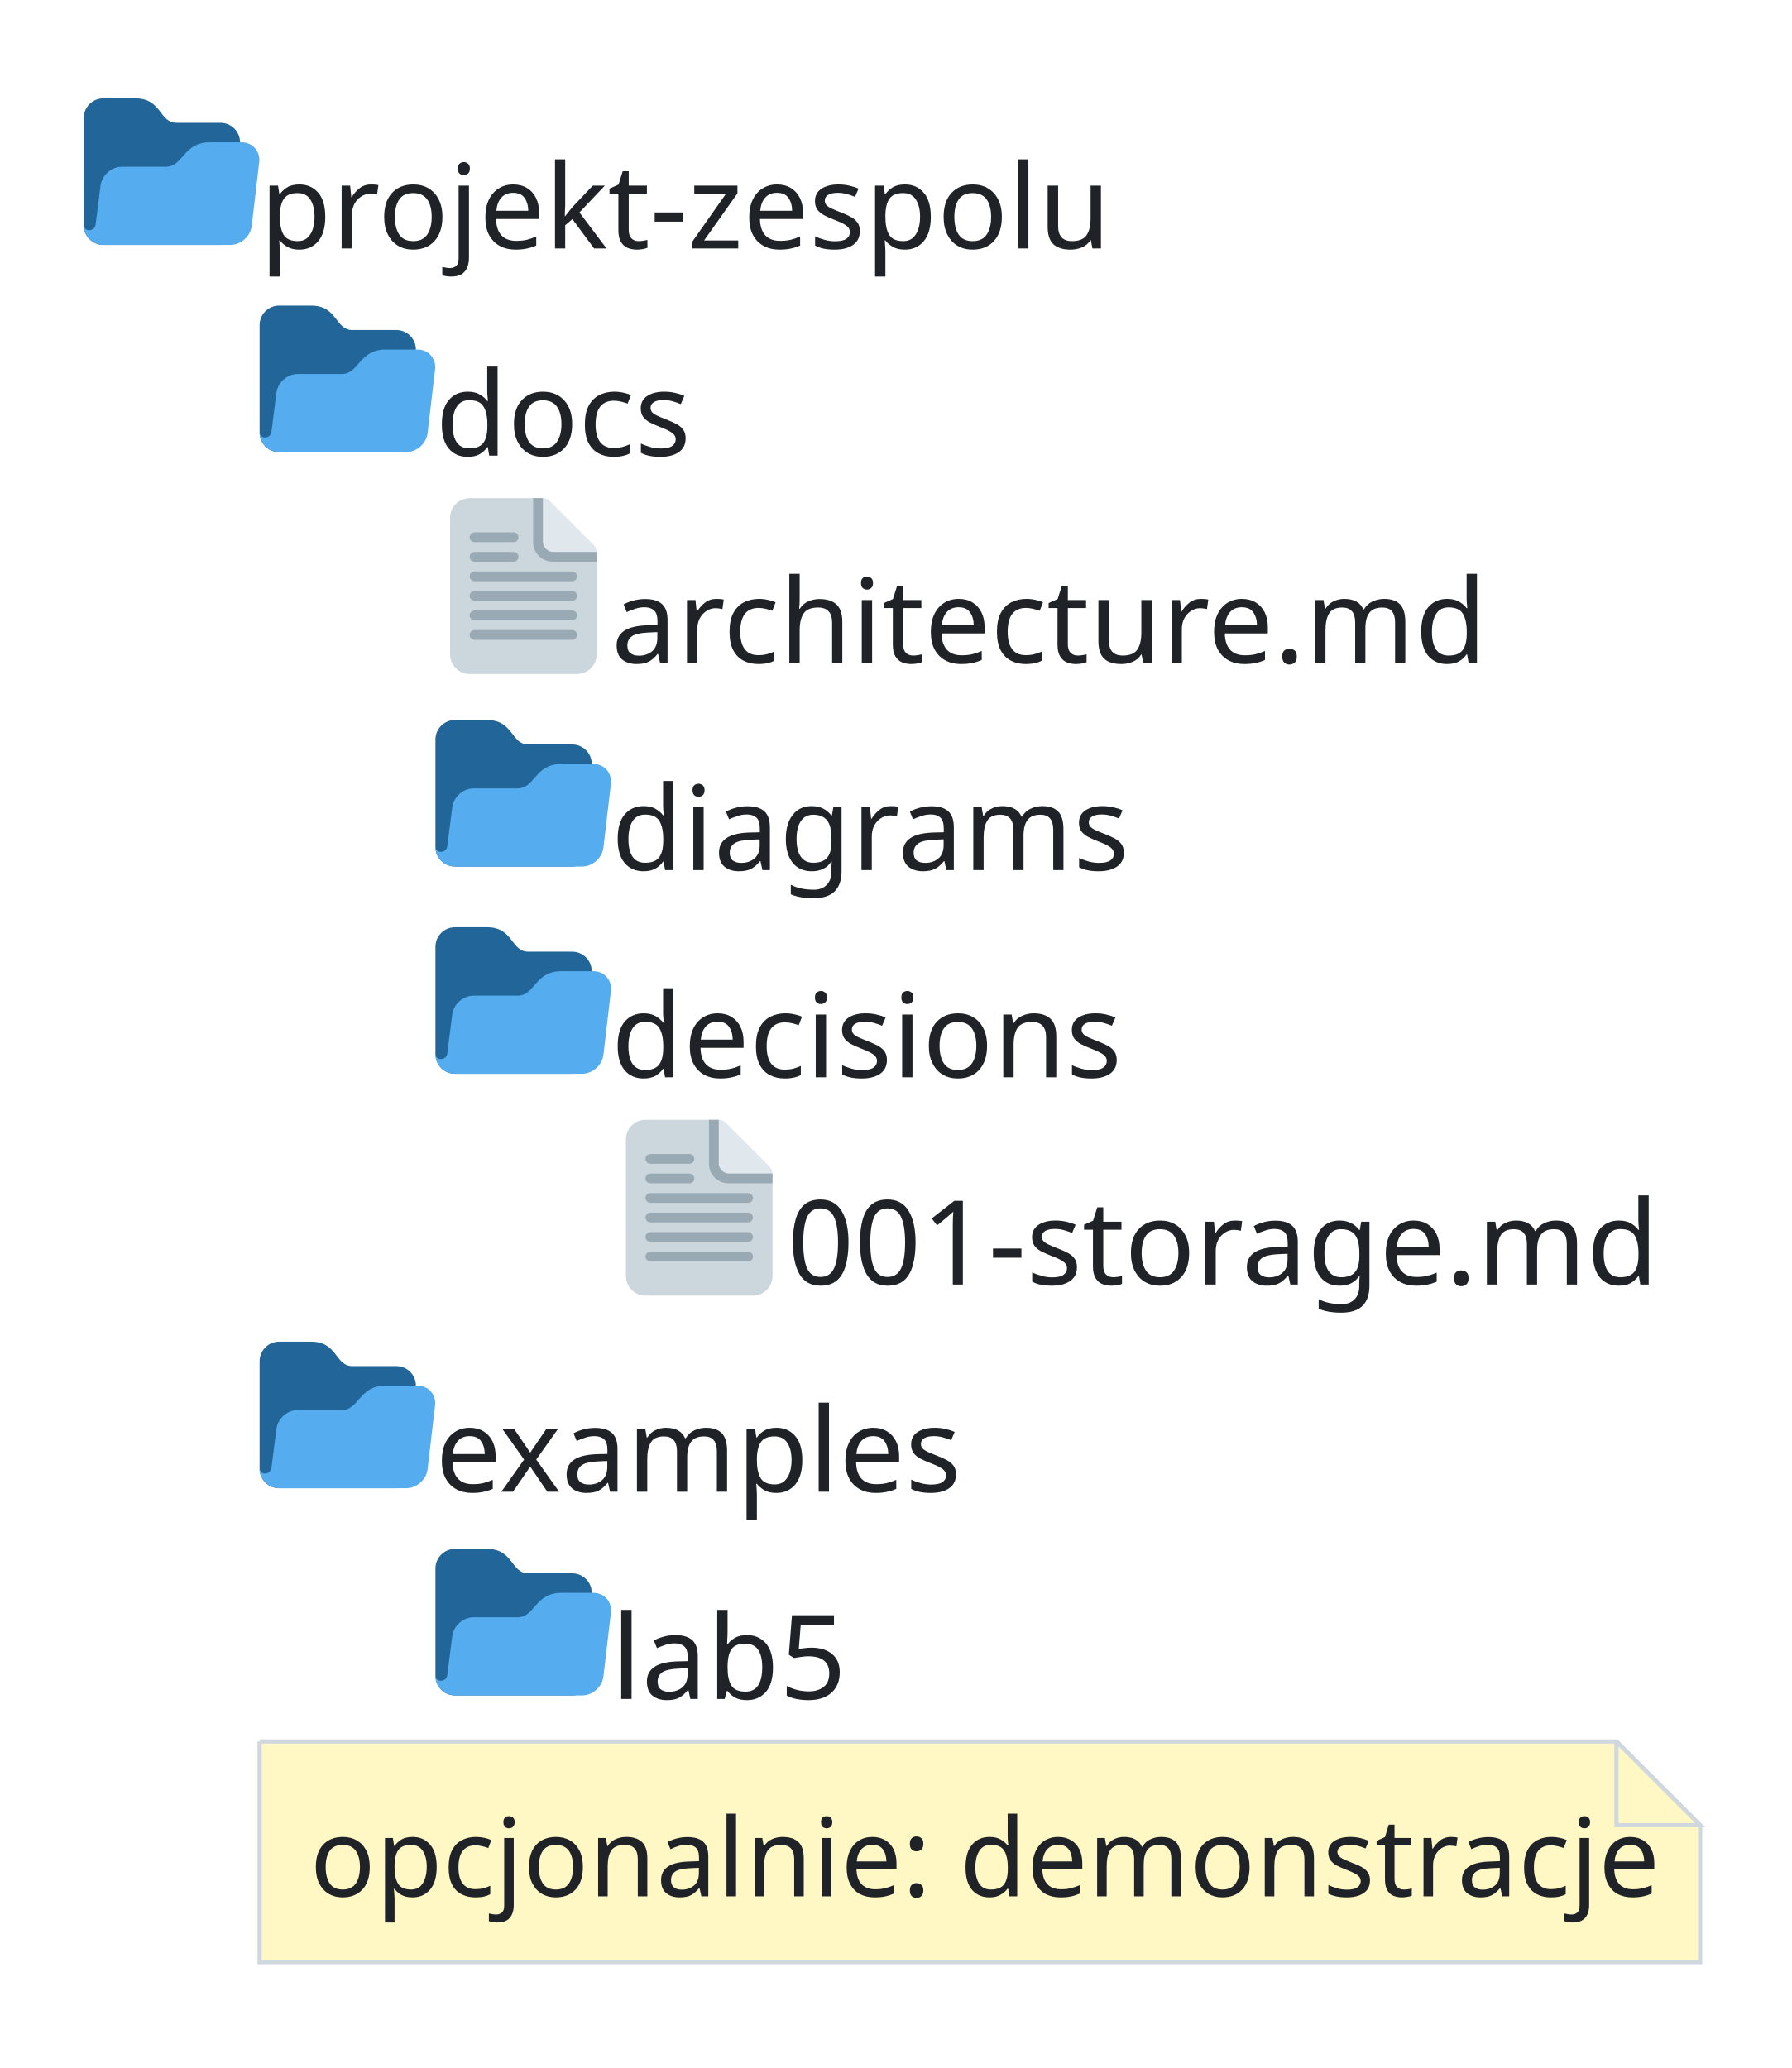
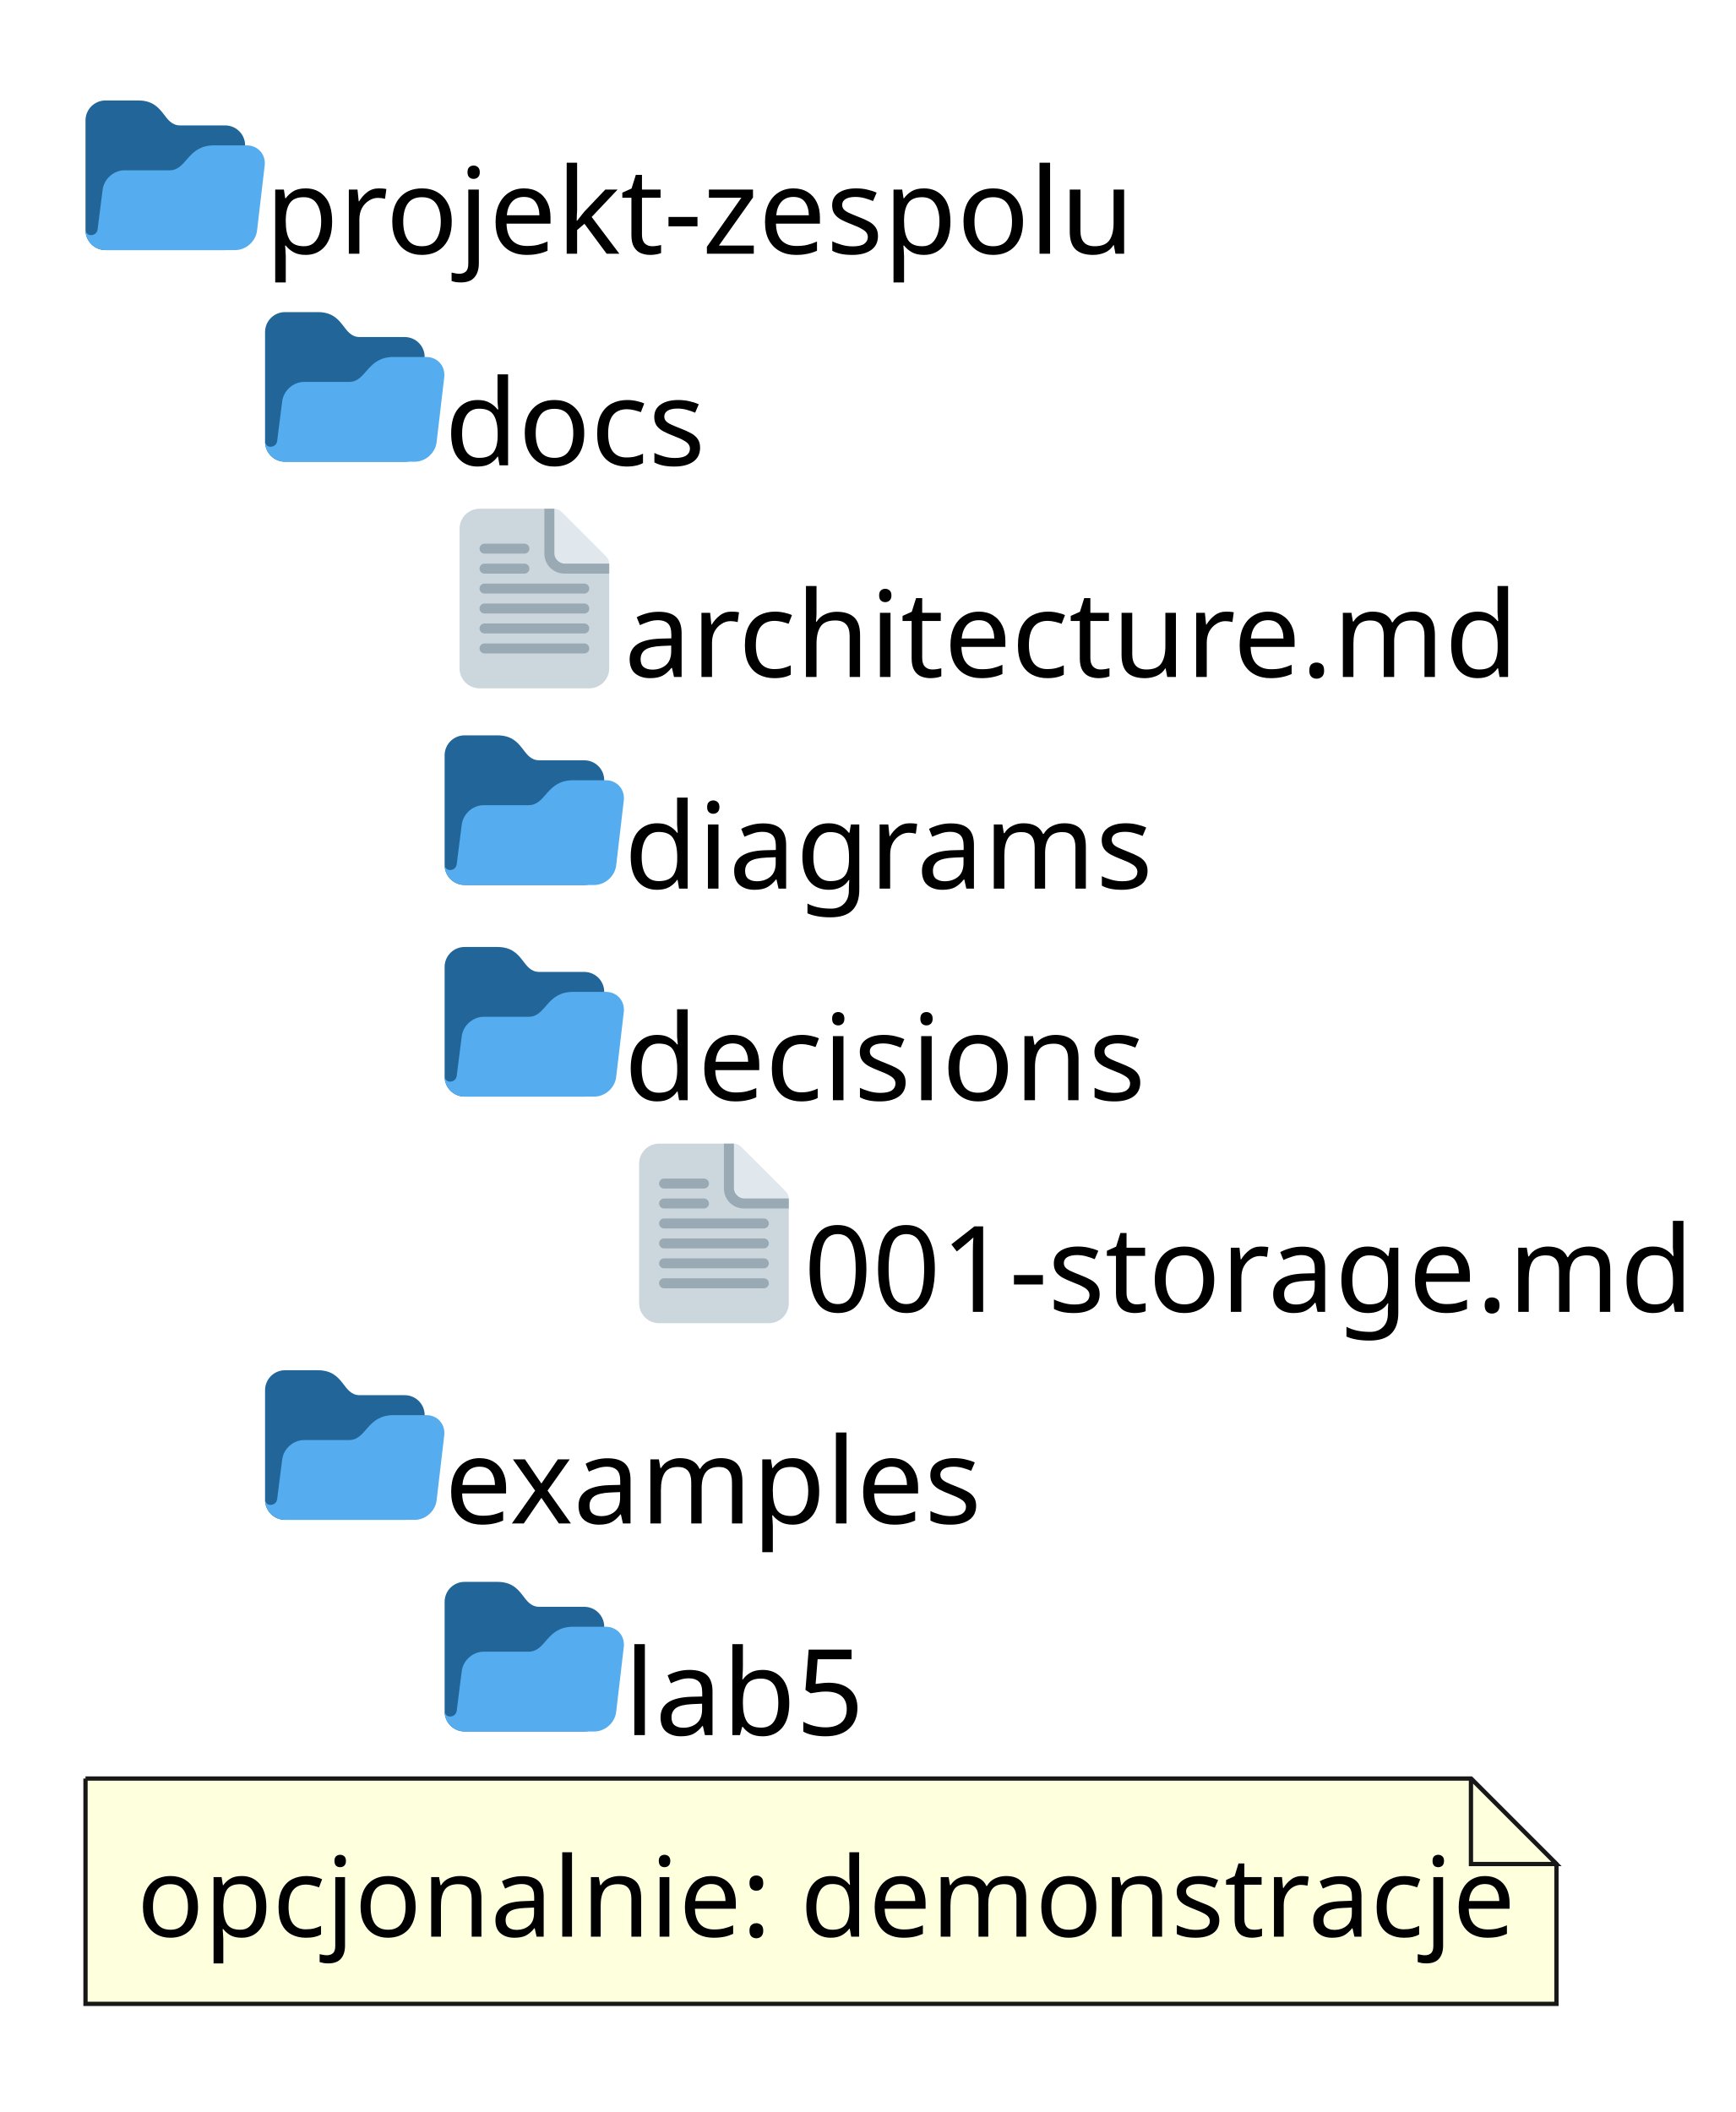
- <svg xmlns="http://www.w3.org/2000/svg" version="1.1" data-diagram-type="FILES" style="width:214px;height:247px;background:transparent;" width="214px" height="247px" viewBox="0 0 214 247" zoomAndPan="magnify" preserveAspectRatio="none" contentStyleType="text/css">
-   <defs>
-     <style>:root{color-scheme:light dark;}svg{background:transparent !important;}text{fill:#1f2328;font-family:sans-serif;}path[fill="#FEFFDD"],path[fill="#feffdd"]{fill:#fff8c5;stroke:#d0d7de !important;}@media (prefers-color-scheme:dark){text{fill:#e6edf3 !important;}path[fill="#FEFFDD"],path[fill="#feffdd"]{fill:#1f242c !important;stroke:#388bfd !important;}path[fill="#269"]{fill:#1f6feb !important;}path[fill="#55ACEE"],path[fill="#55acee"]{fill:#58a6ff !important;}}</style>
-   </defs>
+ <svg xmlns="http://www.w3.org/2000/svg" version="1.1" data-diagram-type="FILES" style="width:203px;height:247px;background:#FFFFFF;" width="203px" height="247px" viewBox="0 0 203 247" zoomAndPan="magnify" preserveAspectRatio="none" contentStyleType="text/css">
+   <defs />
  <g font-family="sans-serif" lengthAdjust="spacing">
    <path d="M10,26.917 C10,28.205 11.045,29.25 12.333,29.25 L26.333,29.25 C27.622,29.25 28.667,28.205 28.667,26.917 L28.667,17 C28.667,15.711 27.622,14.667 26.333,14.667 L21.083,14.667 C19.006,14.667 19.333,11.75 16.161,11.75 L12.333,11.75 C11.045,11.75 10,12.795 10,14.083 L10,26.917" fill="#269" />
    <path d="M28.863,17 L25.035,17 C21.863,17 21.895,19.917 19.817,19.917 L14.567,19.917 C13.278,19.917 12.127,20.961 11.997,22.25 L11.709,24.51 L11.404,26.917 L11.392,26.916 C11.324,27.27 11,27.498 10.634,27.498 C10.258,27.498 9.988,27.203 10.007,26.831 C10.006,26.86 10,26.888 10,26.917 C10,28.086 10.862,29.045 11.983,29.214 C12.087,29.237 12.2,29.25 12.333,29.25 L27.5,29.25 C28.789,29.25 29.94,28.205 30.07,26.917 L30.959,19.333 C31.09,18.045 30.151,17 28.863,17" fill="#55ACEE" />
    <text x="31" y="29.674" fill="#000" font-size="14" textLength="94.938">projekt-zespolu</text>
-     <g transform="translate(21, 24.75)">
-       <path d="M10,26.917 C10,28.205 11.045,29.25 12.333,29.25 L26.333,29.25 C27.622,29.25 28.667,28.205 28.667,26.917 L28.667,17 C28.667,15.711 27.622,14.667 26.333,14.667 L21.083,14.667 C19.006,14.667 19.333,11.75 16.161,11.75 L12.333,11.75 C11.045,11.75 10,12.795 10,14.083 L10,26.917" fill="#269" />
-       <path d="M28.863,17 L25.035,17 C21.863,17 21.895,19.917 19.817,19.917 L14.567,19.917 C13.278,19.917 12.127,20.961 11.997,22.25 L11.709,24.51 L11.404,26.917 L11.392,26.916 C11.324,27.27 11,27.498 10.634,27.498 C10.258,27.498 9.988,27.203 10.007,26.831 C10.006,26.86 10,26.888 10,26.917 C10,28.086 10.862,29.045 11.983,29.214 C12.087,29.237 12.2,29.25 12.333,29.25 L27.5,29.25 C28.789,29.25 29.94,28.205 30.07,26.917 L30.959,19.333 C31.09,18.045 30.151,17 28.863,17" fill="#55ACEE" />
-       <text x="31" y="29.674" fill="#000" font-size="14" textLength="29.572">docs</text>
-       <path d="M49.909,40.342 L44.659,35.092 C44.448,34.881 44.156,34.75 43.833,34.75 C43.189,34.75 42.667,35.273 42.667,35.917 C42.667,36.239 42.797,36.531 43.009,36.742 L40.757,38.993 L46.007,44.243 L48.259,41.992 C48.47,42.203 48.761,42.333 49.083,42.333 C49.727,42.333 50.251,41.811 50.25,41.167 C50.25,40.845 50.119,40.553 49.909,40.342" fill="#E1E8ED" />
-       <path d="M43.833,34.75 L35.083,34.75 C33.795,34.75 32.75,35.795 32.75,37.083 L32.75,53.417 C32.75,54.705 33.795,55.75 35.083,55.75 L47.917,55.75 C49.205,55.75 50.25,54.705 50.25,53.417 L50.25,41.167 L45,41.167 C44.417,41.167 43.833,40.583 43.833,40 L43.833,34.75" fill="#CCD6DD" />
-       <path d="M43.833,34.75 L42.667,34.75 L42.667,40 C42.667,41.289 43.711,42.333 45,42.333 L50.25,42.333 L50.25,41.167 L45,41.167 C44.417,41.167 43.833,40.583 43.833,40 L43.833,34.75 M40.917,39.417 C40.917,39.739 40.655,40 40.333,40 L35.667,40 C35.345,40 35.083,39.739 35.083,39.417 C35.083,39.095 35.345,38.833 35.667,38.833 L40.333,38.833 C40.655,38.833 40.917,39.095 40.917,39.417 M40.917,41.75 C40.917,42.072 40.655,42.333 40.333,42.333 L35.667,42.333 C35.345,42.333 35.083,42.072 35.083,41.75 C35.083,41.428 35.345,41.167 35.667,41.167 L40.333,41.167 C40.655,41.167 40.917,41.428 40.917,41.75 M47.917,44.083 C47.917,44.405 47.656,44.667 47.333,44.667 L35.667,44.667 C35.345,44.667 35.083,44.405 35.083,44.083 C35.083,43.761 35.345,43.5 35.667,43.5 L47.333,43.5 C47.656,43.5 47.917,43.761 47.917,44.083 M47.917,46.417 C47.917,46.739 47.656,47 47.333,47 L35.667,47 C35.345,47 35.083,46.739 35.083,46.417 C35.083,46.094 35.345,45.833 35.667,45.833 L47.333,45.833 C47.656,45.833 47.917,46.094 47.917,46.417 M47.917,48.75 C47.917,49.073 47.656,49.333 47.333,49.333 L35.667,49.333 C35.345,49.333 35.083,49.073 35.083,48.75 C35.083,48.427 35.345,48.167 35.667,48.167 L47.333,48.167 C47.656,48.167 47.917,48.427 47.917,48.75 M47.917,51.083 C47.917,51.406 47.656,51.667 47.333,51.667 L35.667,51.667 C35.345,51.667 35.083,51.406 35.083,51.083 C35.083,50.761 35.345,50.5 35.667,50.5 L47.333,50.5 C47.656,50.5 47.917,50.761 47.917,51.083" fill="#99AAB5" />
-       <text x="52" y="54.424" fill="#000" font-size="14" textLength="96.482">architecture.md</text>
-       <path d="M31,76.417 C31,77.705 32.045,78.75 33.333,78.75 L47.333,78.75 C48.622,78.75 49.667,77.705 49.667,76.417 L49.667,66.5 C49.667,65.211 48.622,64.167 47.333,64.167 L42.083,64.167 C40.006,64.167 40.333,61.25 37.161,61.25 L33.333,61.25 C32.045,61.25 31,62.295 31,63.583 L31,76.417" fill="#269" />
-       <path d="M49.863,66.5 L46.035,66.5 C42.863,66.5 42.895,69.417 40.817,69.417 L35.567,69.417 C34.278,69.417 33.127,70.461 32.997,71.75 L32.709,74.01 L32.404,76.417 L32.392,76.416 C32.324,76.77 32,76.998 31.634,76.998 C31.258,76.998 30.988,76.703 31.007,76.331 C31.006,76.36 31,76.388 31,76.417 C31,77.586 31.862,78.545 32.983,78.714 C33.087,78.737 33.2,78.75 33.333,78.75 L48.5,78.75 C49.789,78.75 50.94,77.705 51.07,76.417 L51.959,68.833 C52.09,67.545 51.151,66.5 49.863,66.5" fill="#55ACEE" />
-       <text x="52" y="79.174" fill="#000" font-size="14" textLength="57.579">diagrams</text>
-       <path d="M31,101.167 C31,102.455 32.045,103.5 33.333,103.5 L47.333,103.5 C48.622,103.5 49.667,102.455 49.667,101.167 L49.667,91.25 C49.667,89.961 48.622,88.917 47.333,88.917 L42.083,88.917 C40.006,88.917 40.333,86 37.161,86 L33.333,86 C32.045,86 31,87.045 31,88.333 L31,101.167" fill="#269" />
-       <path d="M49.863,91.25 L46.035,91.25 C42.863,91.25 42.895,94.167 40.817,94.167 L35.567,94.167 C34.278,94.167 33.127,95.211 32.997,96.5 L32.709,98.76 L32.404,101.167 L32.392,101.166 C32.324,101.52 32,101.748 31.634,101.748 C31.258,101.748 30.988,101.453 31.007,101.081 C31.006,101.11 31,101.138 31,101.167 C31,102.336 31.862,103.295 32.983,103.464 C33.087,103.487 33.2,103.5 33.333,103.5 L48.5,103.5 C49.789,103.5 50.94,102.455 51.07,101.167 L51.959,93.583 C52.09,92.295 51.151,91.25 49.863,91.25" fill="#55ACEE" />
-       <text x="52" y="103.924" fill="#000" font-size="14" textLength="58.365">decisions</text>
-       <path d="M70.909,114.592 L65.659,109.342 C65.448,109.131 65.156,109 64.833,109 C64.189,109 63.667,109.523 63.667,110.167 C63.667,110.489 63.797,110.781 64.009,110.992 L61.757,113.243 L67.007,118.493 L69.259,116.242 C69.47,116.453 69.761,116.583 70.083,116.583 C70.727,116.583 71.251,116.061 71.25,115.417 C71.25,115.095 71.119,114.803 70.909,114.592" fill="#E1E8ED" />
-       <path d="M64.833,109 L56.083,109 C54.795,109 53.75,110.045 53.75,111.333 L53.75,127.667 C53.75,128.955 54.795,130 56.083,130 L68.917,130 C70.205,130 71.25,128.955 71.25,127.667 L71.25,115.417 L66,115.417 C65.417,115.417 64.833,114.833 64.833,114.25 L64.833,109" fill="#CCD6DD" />
-       <path d="M64.833,109 L63.667,109 L63.667,114.25 C63.667,115.539 64.711,116.583 66,116.583 L71.25,116.583 L71.25,115.417 L66,115.417 C65.417,115.417 64.833,114.833 64.833,114.25 L64.833,109 M61.917,113.667 C61.917,113.989 61.655,114.25 61.333,114.25 L56.667,114.25 C56.345,114.25 56.083,113.989 56.083,113.667 C56.083,113.345 56.345,113.083 56.667,113.083 L61.333,113.083 C61.655,113.083 61.917,113.345 61.917,113.667 M61.917,116 C61.917,116.322 61.655,116.583 61.333,116.583 L56.667,116.583 C56.345,116.583 56.083,116.322 56.083,116 C56.083,115.678 56.345,115.417 56.667,115.417 L61.333,115.417 C61.655,115.417 61.917,115.678 61.917,116 M68.917,118.333 C68.917,118.655 68.656,118.917 68.333,118.917 L56.667,118.917 C56.345,118.917 56.083,118.655 56.083,118.333 C56.083,118.011 56.345,117.75 56.667,117.75 L68.333,117.75 C68.656,117.75 68.917,118.011 68.917,118.333 M68.917,120.667 C68.917,120.989 68.656,121.25 68.333,121.25 L56.667,121.25 C56.345,121.25 56.083,120.989 56.083,120.667 C56.083,120.344 56.345,120.083 56.667,120.083 L68.333,120.083 C68.656,120.083 68.917,120.344 68.917,120.667 M68.917,123 C68.917,123.323 68.656,123.583 68.333,123.583 L56.667,123.583 C56.345,123.583 56.083,123.323 56.083,123 C56.083,122.677 56.345,122.417 56.667,122.417 L68.333,122.417 C68.656,122.417 68.917,122.677 68.917,123 M68.917,125.333 C68.917,125.656 68.656,125.917 68.333,125.917 L56.667,125.917 C56.345,125.917 56.083,125.656 56.083,125.333 C56.083,125.011 56.345,124.75 56.667,124.75 L68.333,124.75 C68.656,124.75 68.917,125.011 68.917,125.333" fill="#99AAB5" />
-       <text x="73" y="128.674" fill="#000" font-size="14" textLength="98.055">001-storage.md</text>
-       <path d="M10,150.667 C10,151.955 11.045,153 12.333,153 L26.333,153 C27.622,153 28.667,151.955 28.667,150.667 L28.667,140.75 C28.667,139.461 27.622,138.417 26.333,138.417 L21.083,138.417 C19.006,138.417 19.333,135.5 16.161,135.5 L12.333,135.5 C11.045,135.5 10,136.545 10,137.833 L10,150.667" fill="#269" />
-       <path d="M28.863,140.75 L25.035,140.75 C21.863,140.75 21.895,143.667 19.817,143.667 L14.567,143.667 C13.278,143.667 12.127,144.711 11.997,146 L11.709,148.26 L11.404,150.667 L11.392,150.666 C11.324,151.02 11,151.248 10.634,151.248 C10.258,151.248 9.988,150.953 10.007,150.581 C10.006,150.61 10,150.638 10,150.667 C10,151.836 10.862,152.795 11.983,152.964 C12.087,152.987 12.2,153 12.333,153 L27.5,153 C28.789,153 29.94,151.955 30.07,150.667 L30.959,143.083 C31.09,141.795 30.151,140.75 28.863,140.75" fill="#55ACEE" />
-       <text x="31" y="153.424" fill="#000" font-size="14" textLength="59.917">examples</text>
-       <path d="M31,175.417 C31,176.705 32.045,177.75 33.333,177.75 L47.333,177.75 C48.622,177.75 49.667,176.705 49.667,175.417 L49.667,165.5 C49.667,164.211 48.622,163.167 47.333,163.167 L42.083,163.167 C40.006,163.167 40.333,160.25 37.161,160.25 L33.333,160.25 C32.045,160.25 31,161.295 31,162.583 L31,175.417" fill="#269" />
-       <path d="M49.863,165.5 L46.035,165.5 C42.863,165.5 42.895,168.417 40.817,168.417 L35.567,168.417 C34.278,168.417 33.127,169.461 32.997,170.75 L32.709,173.01 L32.404,175.417 L32.392,175.416 C32.324,175.77 32,175.998 31.634,175.998 C31.258,175.998 30.988,175.703 31.007,175.331 C31.006,175.36 31,175.388 31,175.417 C31,176.586 31.862,177.545 32.983,177.714 C33.087,177.737 33.2,177.75 33.333,177.75 L48.5,177.75 C49.789,177.75 50.94,176.705 51.07,175.417 L51.959,167.833 C52.09,166.545 51.151,165.5 49.863,165.5" fill="#55ACEE" />
-       <text x="52" y="178.174" fill="#000" font-size="14" textLength="26.469">lab5</text>
-       <path d="M10,183.25 L10,209.602 L182.036,209.602 L182.036,193.25 L172.036,183.25 L10,183.25" style="stroke:#181818;stroke-width:0.5;" fill="#FEFFDD" />
-       <path d="M172.036,183.25 L172.036,193.25 L182.036,193.25 L172.036,183.25" style="stroke:#181818;stroke-width:0.5;" fill="#FEFFDD" />
-       <text x="16" y="201.745" fill="#000" font-size="13" textLength="151.036">opcjonalnie: demonstracje</text>
-     </g>
+     <path d="M31,51.667 C31,52.955 32.045,54 33.333,54 L47.333,54 C48.622,54 49.667,52.955 49.667,51.667 L49.667,41.75 C49.667,40.461 48.622,39.417 47.333,39.417 L42.083,39.417 C40.006,39.417 40.333,36.5 37.161,36.5 L33.333,36.5 C32.045,36.5 31,37.545 31,38.833 L31,51.667" fill="#269" />
+     <path d="M49.863,41.75 L46.035,41.75 C42.863,41.75 42.895,44.667 40.817,44.667 L35.567,44.667 C34.278,44.667 33.127,45.711 32.997,47 L32.709,49.26 L32.404,51.667 L32.392,51.666 C32.324,52.02 32,52.248 31.634,52.248 C31.258,52.248 30.988,51.953 31.007,51.581 C31.006,51.61 31,51.638 31,51.667 C31,52.836 31.862,53.795 32.983,53.964 C33.087,53.987 33.2,54 33.333,54 L48.5,54 C49.789,54 50.94,52.955 51.07,51.667 L51.959,44.083 C52.09,42.795 51.151,41.75 49.863,41.75" fill="#55ACEE" />
+     <text x="52" y="54.424" fill="#000" font-size="14" textLength="29.572">docs</text>
+     <path d="M70.909,65.092 L65.659,59.842 C65.448,59.631 65.156,59.5 64.833,59.5 C64.189,59.5 63.667,60.023 63.667,60.667 C63.667,60.989 63.797,61.281 64.009,61.492 L61.757,63.743 L67.007,68.993 L69.259,66.742 C69.47,66.953 69.761,67.083 70.083,67.083 C70.727,67.083 71.251,66.561 71.25,65.917 C71.25,65.595 71.119,65.303 70.909,65.092" fill="#E1E8ED" />
+     <path d="M64.833,59.5 L56.083,59.5 C54.795,59.5 53.75,60.545 53.75,61.833 L53.75,78.167 C53.75,79.455 54.795,80.5 56.083,80.5 L68.917,80.5 C70.205,80.5 71.25,79.455 71.25,78.167 L71.25,65.917 L66,65.917 C65.417,65.917 64.833,65.333 64.833,64.75 L64.833,59.5" fill="#CCD6DD" />
+     <path d="M64.833,59.5 L63.667,59.5 L63.667,64.75 C63.667,66.039 64.711,67.083 66,67.083 L71.25,67.083 L71.25,65.917 L66,65.917 C65.417,65.917 64.833,65.333 64.833,64.75 L64.833,59.5 M61.917,64.167 C61.917,64.489 61.655,64.75 61.333,64.75 L56.667,64.75 C56.345,64.75 56.083,64.489 56.083,64.167 C56.083,63.845 56.345,63.583 56.667,63.583 L61.333,63.583 C61.655,63.583 61.917,63.845 61.917,64.167 M61.917,66.5 C61.917,66.822 61.655,67.083 61.333,67.083 L56.667,67.083 C56.345,67.083 56.083,66.822 56.083,66.5 C56.083,66.178 56.345,65.917 56.667,65.917 L61.333,65.917 C61.655,65.917 61.917,66.178 61.917,66.5 M68.917,68.833 C68.917,69.155 68.656,69.417 68.333,69.417 L56.667,69.417 C56.345,69.417 56.083,69.155 56.083,68.833 C56.083,68.511 56.345,68.25 56.667,68.25 L68.333,68.25 C68.656,68.25 68.917,68.511 68.917,68.833 M68.917,71.167 C68.917,71.489 68.656,71.75 68.333,71.75 L56.667,71.75 C56.345,71.75 56.083,71.489 56.083,71.167 C56.083,70.844 56.345,70.583 56.667,70.583 L68.333,70.583 C68.656,70.583 68.917,70.844 68.917,71.167 M68.917,73.5 C68.917,73.823 68.656,74.083 68.333,74.083 L56.667,74.083 C56.345,74.083 56.083,73.823 56.083,73.5 C56.083,73.177 56.345,72.917 56.667,72.917 L68.333,72.917 C68.656,72.917 68.917,73.177 68.917,73.5 M68.917,75.833 C68.917,76.156 68.656,76.417 68.333,76.417 L56.667,76.417 C56.345,76.417 56.083,76.156 56.083,75.833 C56.083,75.511 56.345,75.25 56.667,75.25 L68.333,75.25 C68.656,75.25 68.917,75.511 68.917,75.833" fill="#99AAB5" />
+     <text x="73" y="79.174" fill="#000" font-size="14" textLength="96.482">architecture.md</text>
+     <path d="M52,101.167 C52,102.455 53.045,103.5 54.333,103.5 L68.333,103.5 C69.622,103.5 70.667,102.455 70.667,101.167 L70.667,91.25 C70.667,89.961 69.622,88.917 68.333,88.917 L63.083,88.917 C61.006,88.917 61.333,86 58.161,86 L54.333,86 C53.045,86 52,87.045 52,88.333 L52,101.167" fill="#269" />
+     <path d="M70.863,91.25 L67.035,91.25 C63.863,91.25 63.895,94.167 61.817,94.167 L56.567,94.167 C55.278,94.167 54.127,95.211 53.997,96.5 L53.709,98.76 L53.404,101.167 L53.392,101.166 C53.324,101.52 53,101.748 52.634,101.748 C52.258,101.748 51.988,101.453 52.007,101.081 C52.006,101.11 52,101.138 52,101.167 C52,102.336 52.862,103.295 53.983,103.464 C54.087,103.487 54.2,103.5 54.333,103.5 L69.5,103.5 C70.789,103.5 71.94,102.455 72.07,101.167 L72.959,93.583 C73.09,92.295 72.151,91.25 70.863,91.25" fill="#55ACEE" />
+     <text x="73" y="103.924" fill="#000" font-size="14" textLength="57.579">diagrams</text>
+     <path d="M52,125.917 C52,127.205 53.045,128.25 54.333,128.25 L68.333,128.25 C69.622,128.25 70.667,127.205 70.667,125.917 L70.667,116 C70.667,114.711 69.622,113.667 68.333,113.667 L63.083,113.667 C61.006,113.667 61.333,110.75 58.161,110.75 L54.333,110.75 C53.045,110.75 52,111.795 52,113.083 L52,125.917" fill="#269" />
+     <path d="M70.863,116 L67.035,116 C63.863,116 63.895,118.917 61.817,118.917 L56.567,118.917 C55.278,118.917 54.127,119.961 53.997,121.25 L53.709,123.51 L53.404,125.917 L53.392,125.916 C53.324,126.27 53,126.498 52.634,126.498 C52.258,126.498 51.988,126.203 52.007,125.831 C52.006,125.86 52,125.888 52,125.917 C52,127.086 52.862,128.045 53.983,128.214 C54.087,128.237 54.2,128.25 54.333,128.25 L69.5,128.25 C70.789,128.25 71.94,127.205 72.07,125.917 L72.959,118.333 C73.09,117.045 72.151,116 70.863,116" fill="#55ACEE" />
+     <text x="73" y="128.674" fill="#000" font-size="14" textLength="58.365">decisions</text>
+     <path d="M91.909,139.342 L86.659,134.092 C86.448,133.881 86.156,133.75 85.833,133.75 C85.189,133.75 84.667,134.273 84.667,134.917 C84.667,135.239 84.797,135.531 85.009,135.742 L82.757,137.993 L88.007,143.243 L90.259,140.992 C90.47,141.203 90.761,141.333 91.083,141.333 C91.727,141.333 92.251,140.811 92.25,140.167 C92.25,139.845 92.119,139.553 91.909,139.342" fill="#E1E8ED" />
+     <path d="M85.833,133.75 L77.083,133.75 C75.795,133.75 74.75,134.795 74.75,136.083 L74.75,152.417 C74.75,153.705 75.795,154.75 77.083,154.75 L89.917,154.75 C91.205,154.75 92.25,153.705 92.25,152.417 L92.25,140.167 L87,140.167 C86.417,140.167 85.833,139.583 85.833,139 L85.833,133.75" fill="#CCD6DD" />
+     <path d="M85.833,133.75 L84.667,133.75 L84.667,139 C84.667,140.289 85.711,141.333 87,141.333 L92.25,141.333 L92.25,140.167 L87,140.167 C86.417,140.167 85.833,139.583 85.833,139 L85.833,133.75 M82.917,138.417 C82.917,138.739 82.655,139 82.333,139 L77.667,139 C77.345,139 77.083,138.739 77.083,138.417 C77.083,138.095 77.345,137.833 77.667,137.833 L82.333,137.833 C82.655,137.833 82.917,138.095 82.917,138.417 M82.917,140.75 C82.917,141.072 82.655,141.333 82.333,141.333 L77.667,141.333 C77.345,141.333 77.083,141.072 77.083,140.75 C77.083,140.428 77.345,140.167 77.667,140.167 L82.333,140.167 C82.655,140.167 82.917,140.428 82.917,140.75 M89.917,143.083 C89.917,143.405 89.656,143.667 89.333,143.667 L77.667,143.667 C77.345,143.667 77.083,143.405 77.083,143.083 C77.083,142.761 77.345,142.5 77.667,142.5 L89.333,142.5 C89.656,142.5 89.917,142.761 89.917,143.083 M89.917,145.417 C89.917,145.739 89.656,146 89.333,146 L77.667,146 C77.345,146 77.083,145.739 77.083,145.417 C77.083,145.094 77.345,144.833 77.667,144.833 L89.333,144.833 C89.656,144.833 89.917,145.094 89.917,145.417 M89.917,147.75 C89.917,148.073 89.656,148.333 89.333,148.333 L77.667,148.333 C77.345,148.333 77.083,148.073 77.083,147.75 C77.083,147.427 77.345,147.167 77.667,147.167 L89.333,147.167 C89.656,147.167 89.917,147.427 89.917,147.75 M89.917,150.083 C89.917,150.406 89.656,150.667 89.333,150.667 L77.667,150.667 C77.345,150.667 77.083,150.406 77.083,150.083 C77.083,149.761 77.345,149.5 77.667,149.5 L89.333,149.5 C89.656,149.5 89.917,149.761 89.917,150.083" fill="#99AAB5" />
+     <text x="94" y="153.424" fill="#000" font-size="14" textLength="98.055">001-storage.md</text>
+     <path d="M31,175.417 C31,176.705 32.045,177.75 33.333,177.75 L47.333,177.75 C48.622,177.75 49.667,176.705 49.667,175.417 L49.667,165.5 C49.667,164.211 48.622,163.167 47.333,163.167 L42.083,163.167 C40.006,163.167 40.333,160.25 37.161,160.25 L33.333,160.25 C32.045,160.25 31,161.295 31,162.583 L31,175.417" fill="#269" />
+     <path d="M49.863,165.5 L46.035,165.5 C42.863,165.5 42.895,168.417 40.817,168.417 L35.567,168.417 C34.278,168.417 33.127,169.461 32.997,170.75 L32.709,173.01 L32.404,175.417 L32.392,175.416 C32.324,175.77 32,175.998 31.634,175.998 C31.258,175.998 30.988,175.703 31.007,175.331 C31.006,175.36 31,175.388 31,175.417 C31,176.586 31.862,177.545 32.983,177.714 C33.087,177.737 33.2,177.75 33.333,177.75 L48.5,177.75 C49.789,177.75 50.94,176.705 51.07,175.417 L51.959,167.833 C52.09,166.545 51.151,165.5 49.863,165.5" fill="#55ACEE" />
+     <text x="52" y="178.174" fill="#000" font-size="14" textLength="59.917">examples</text>
+     <path d="M52,200.167 C52,201.455 53.045,202.5 54.333,202.5 L68.333,202.5 C69.622,202.5 70.667,201.455 70.667,200.167 L70.667,190.25 C70.667,188.961 69.622,187.917 68.333,187.917 L63.083,187.917 C61.006,187.917 61.333,185 58.161,185 L54.333,185 C53.045,185 52,186.045 52,187.333 L52,200.167" fill="#269" />
+     <path d="M70.863,190.25 L67.035,190.25 C63.863,190.25 63.895,193.167 61.817,193.167 L56.567,193.167 C55.278,193.167 54.127,194.211 53.997,195.5 L53.709,197.76 L53.404,200.167 L53.392,200.166 C53.324,200.52 53,200.748 52.634,200.748 C52.258,200.748 51.988,200.453 52.007,200.081 C52.006,200.11 52,200.138 52,200.167 C52,201.336 52.862,202.295 53.983,202.464 C54.087,202.487 54.2,202.5 54.333,202.5 L69.5,202.5 C70.789,202.5 71.94,201.455 72.07,200.167 L72.959,192.583 C73.09,191.295 72.151,190.25 70.863,190.25" fill="#55ACEE" />
+     <text x="73" y="202.924" fill="#000" font-size="14" textLength="26.469">lab5</text>
+     <path d="M10,208 L10,234.352 L182.036,234.352 L182.036,218 L172.036,208 L10,208" style="stroke:#181818;stroke-width:0.5;" fill="#FEFFDD" />
+     <path d="M172.036,208 L172.036,218 L182.036,218 L172.036,208" style="stroke:#181818;stroke-width:0.5;" fill="#FEFFDD" />
+     <text x="16" y="226.495" fill="#000" font-size="13" textLength="151.036">opcjonalnie: demonstracje</text>
  </g>
</svg>
